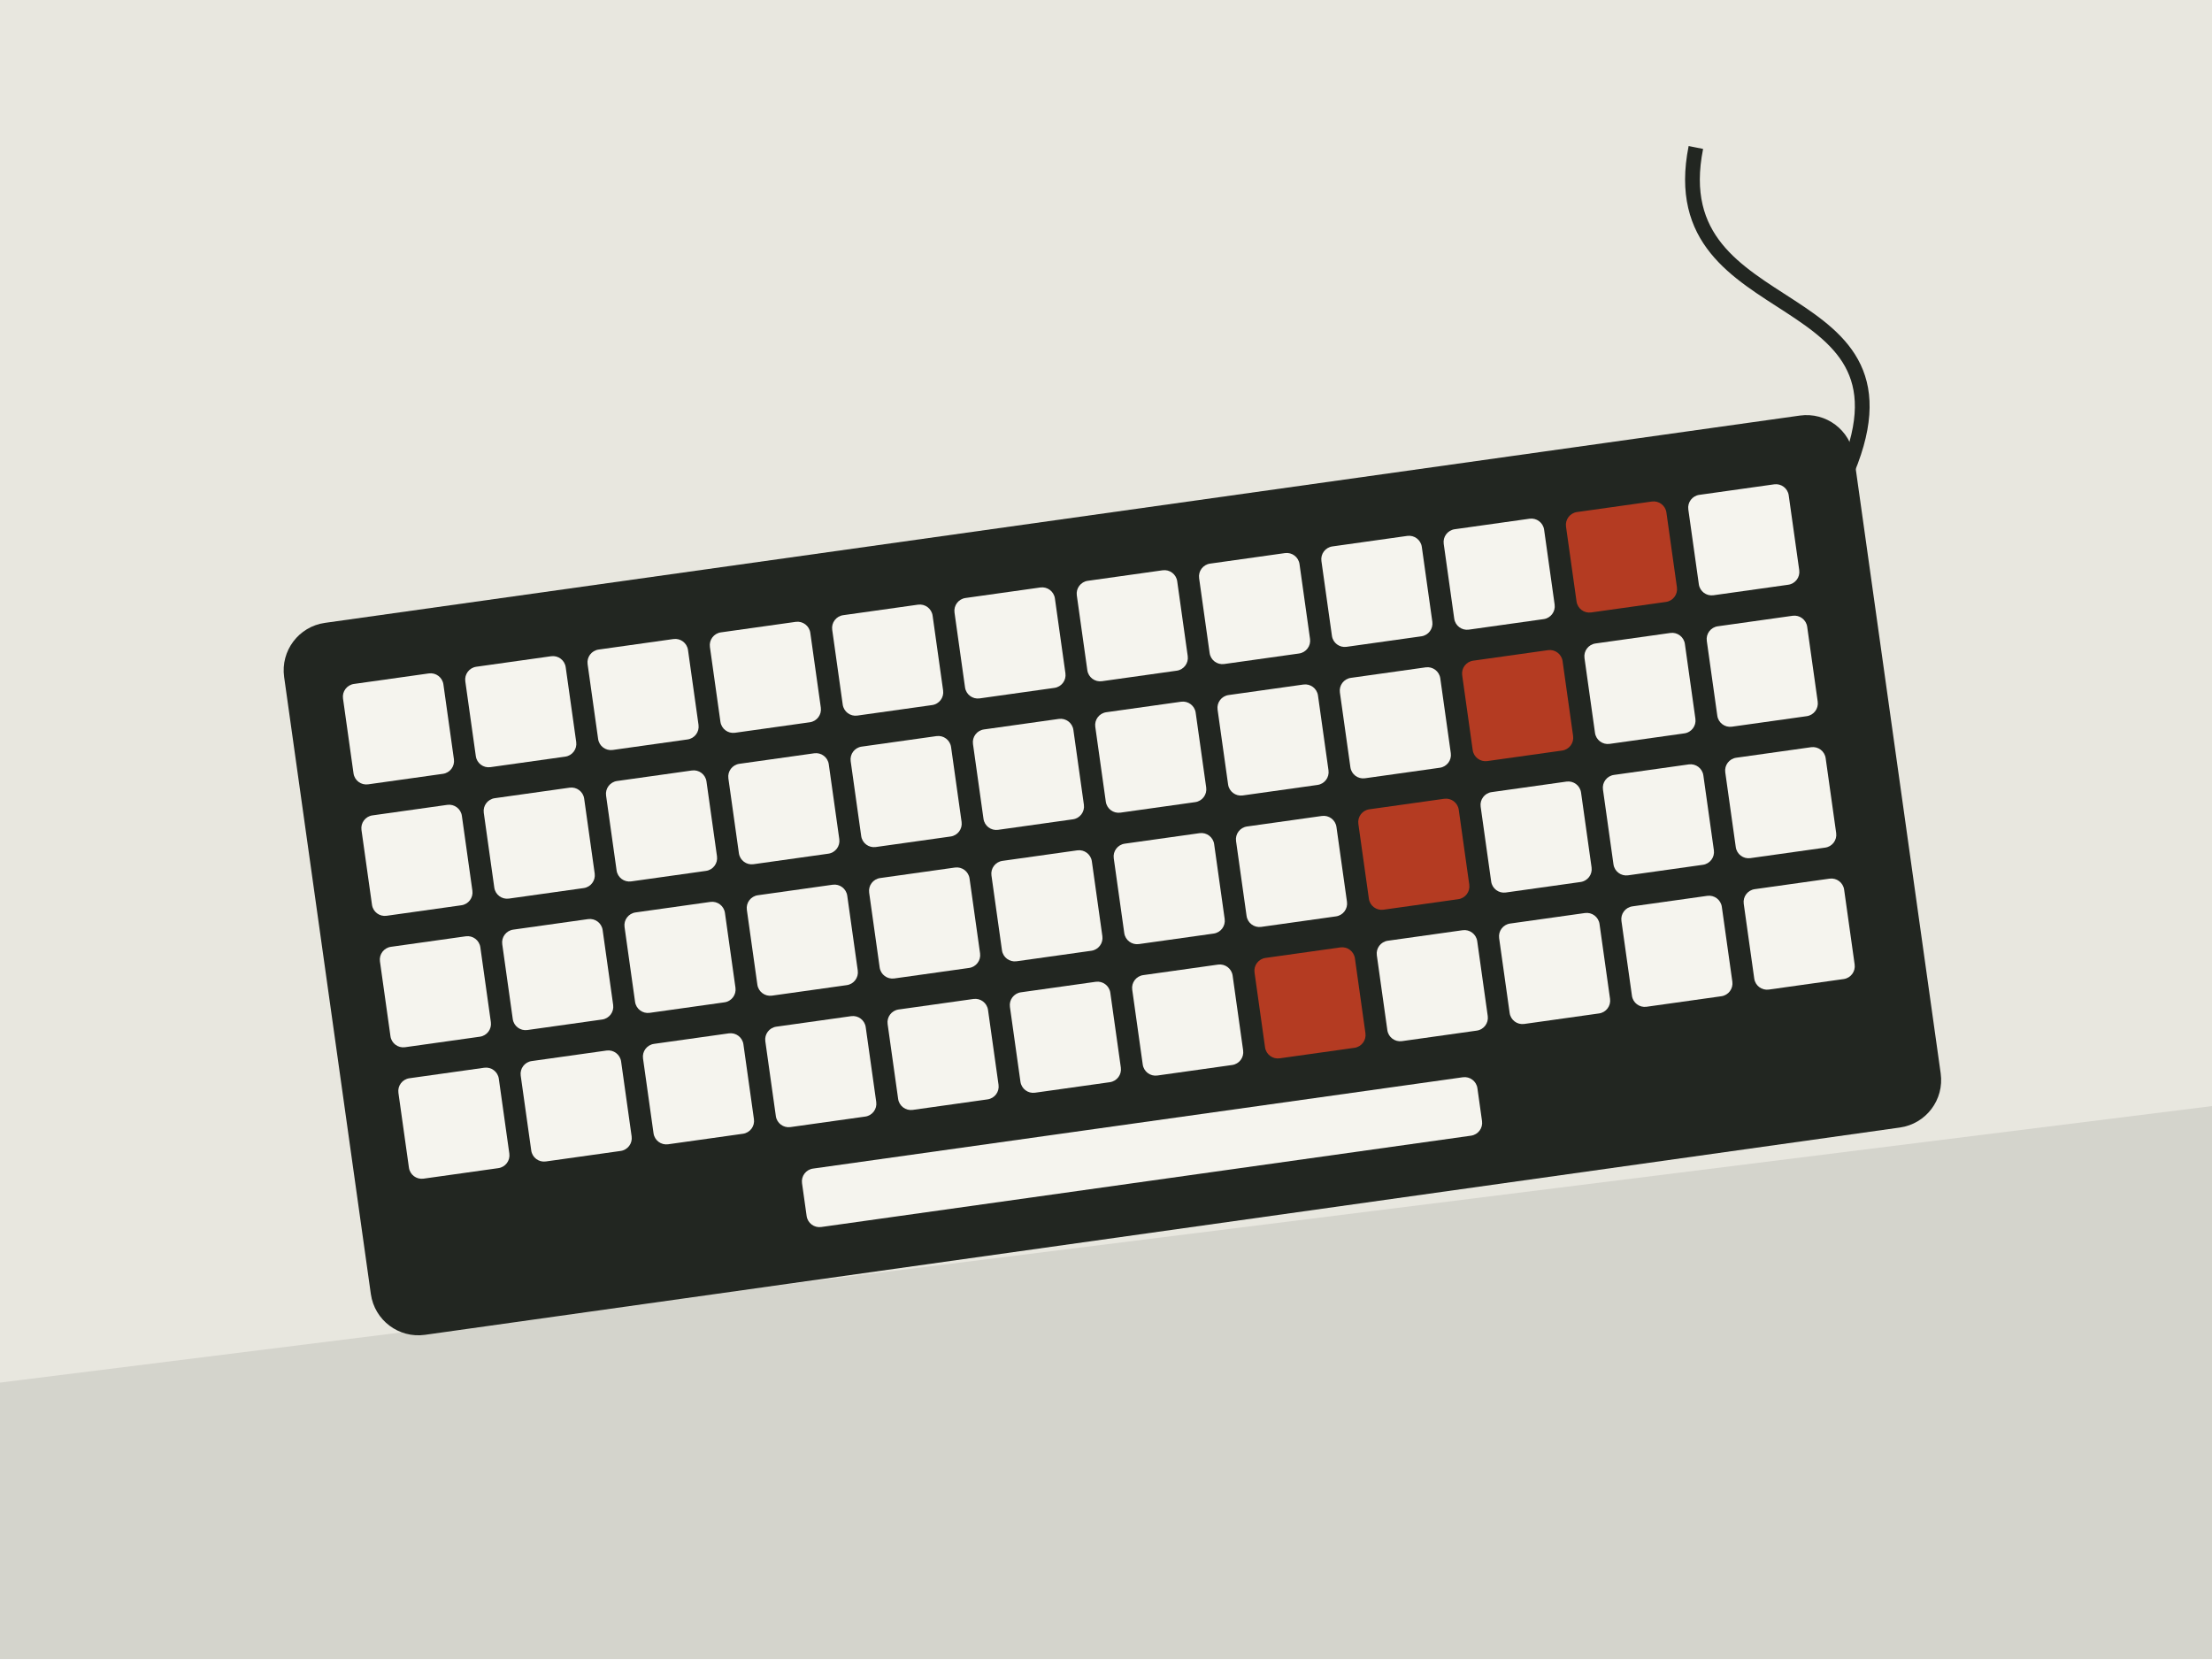
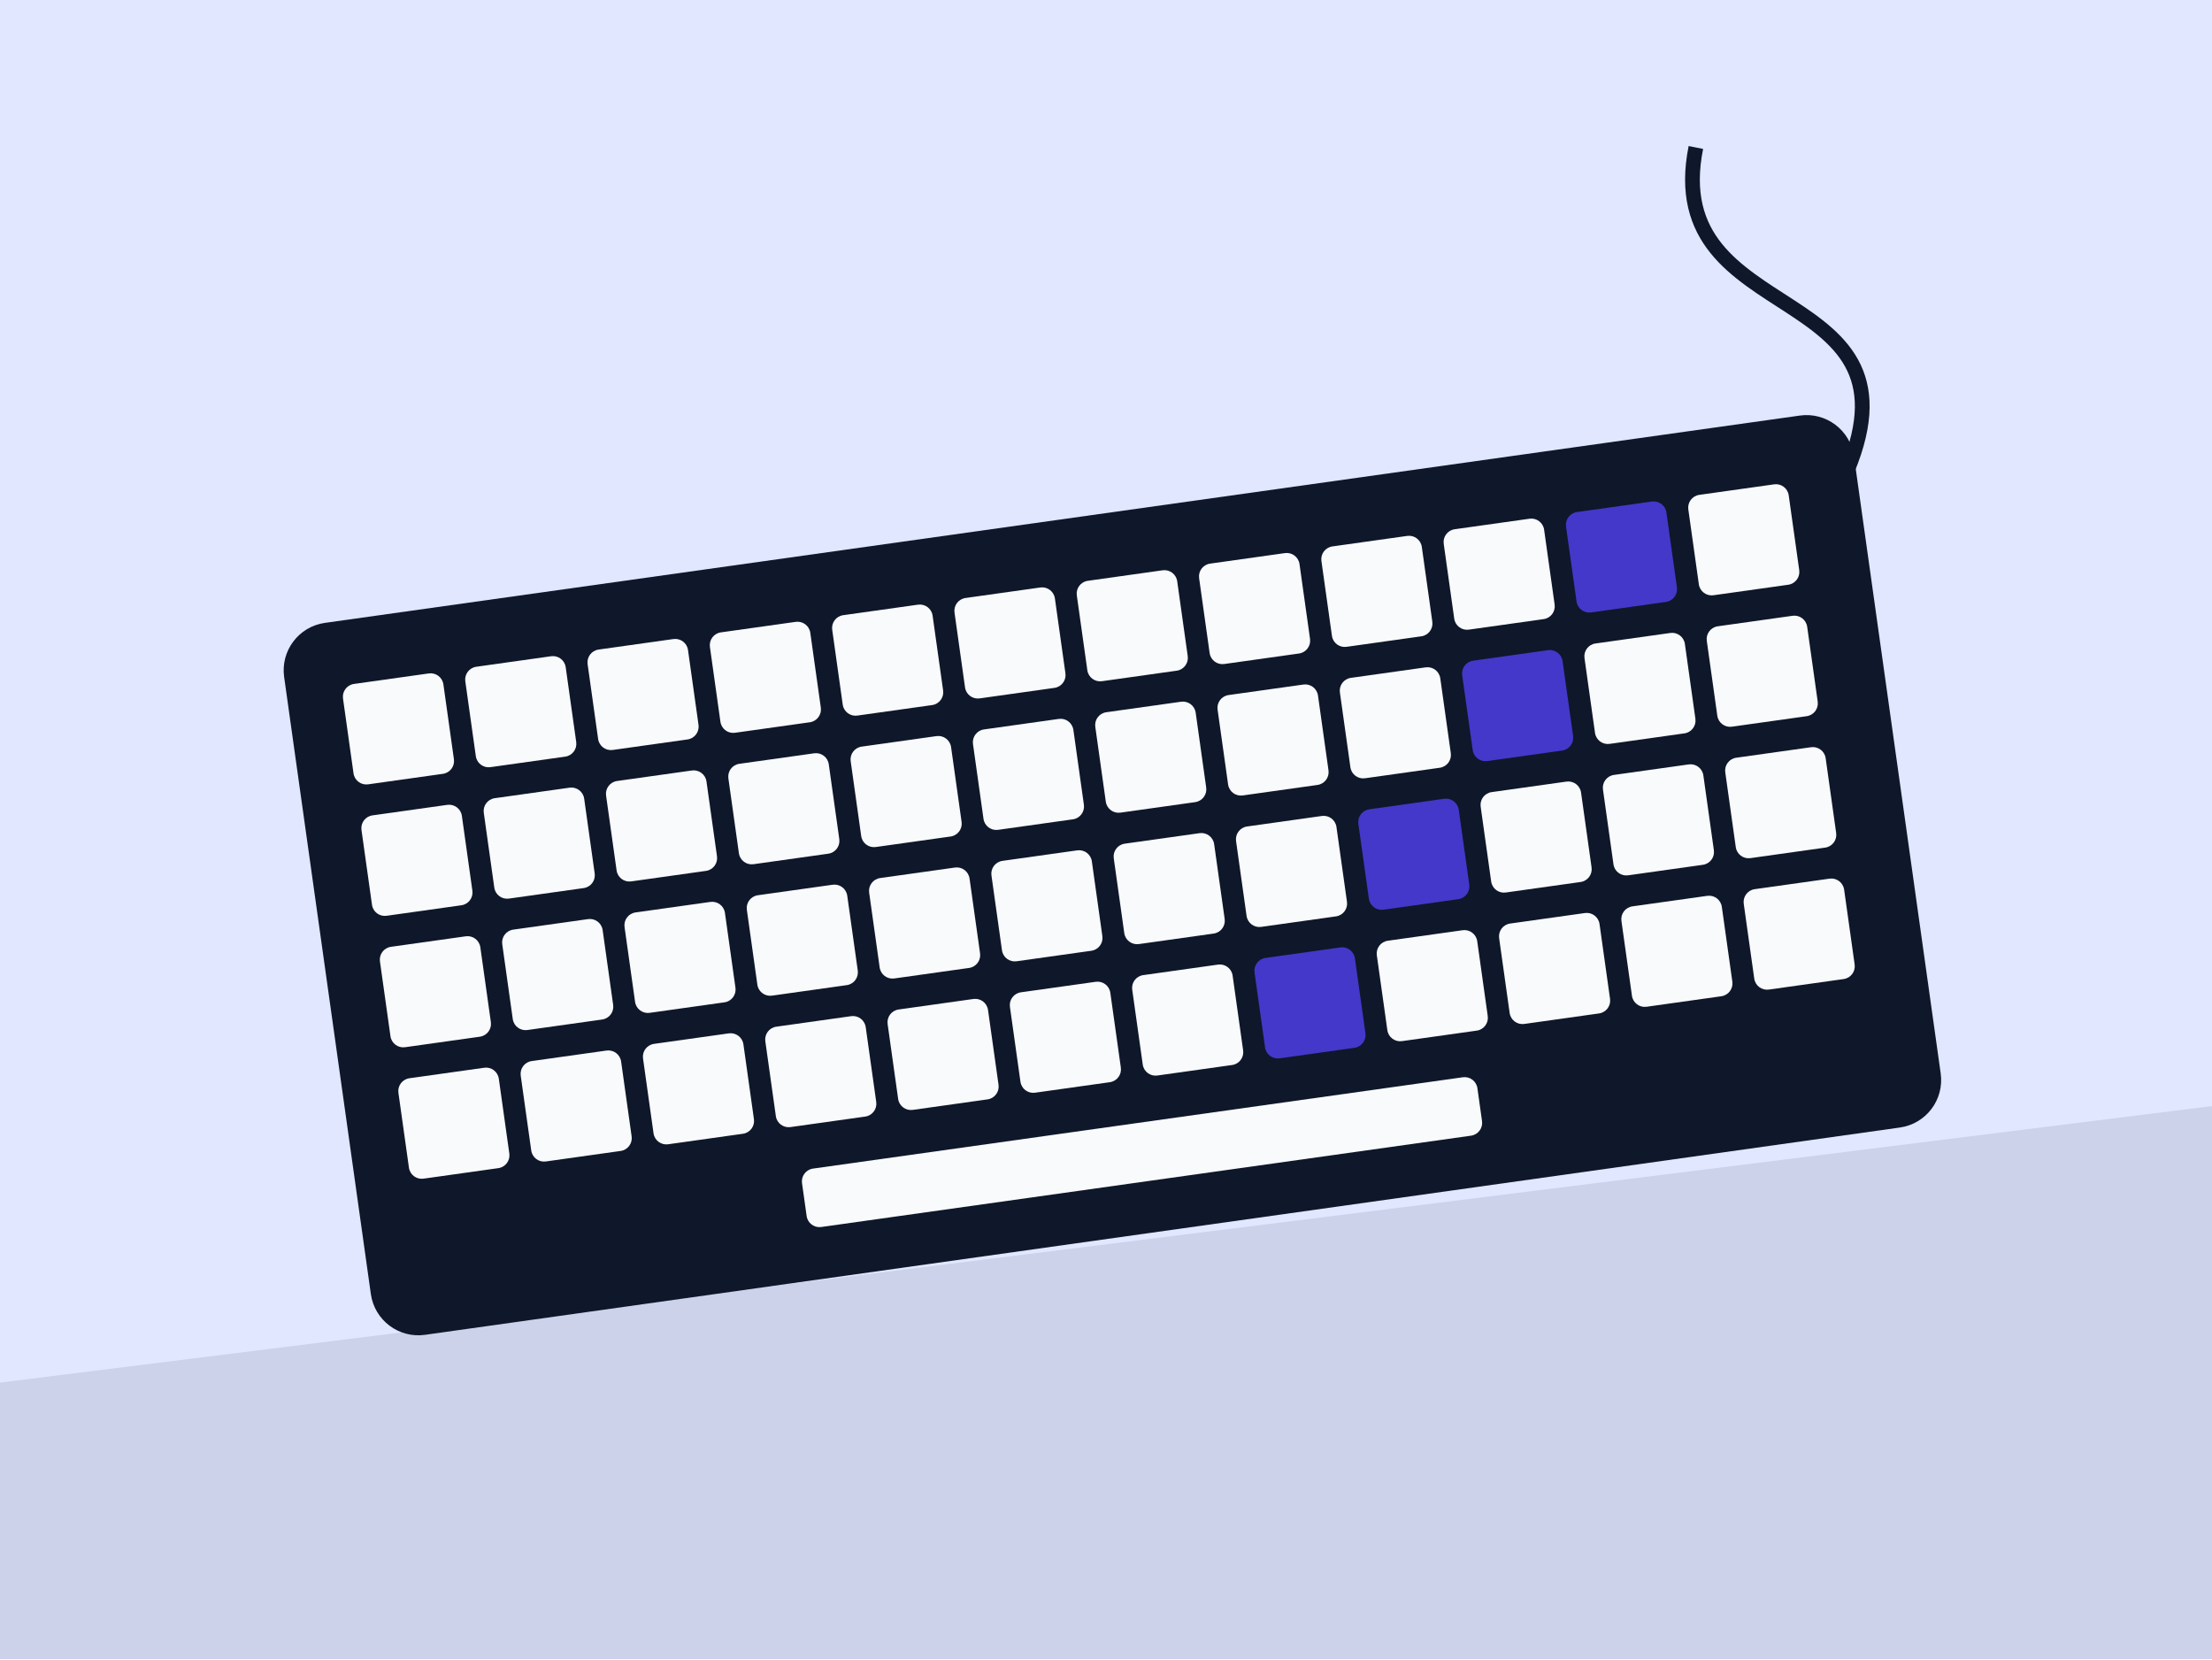
<svg xmlns="http://www.w3.org/2000/svg" width="1200" height="900" viewBox="0 0 1200 900" role="img">
-   <rect width="1200" height="900" fill="#e8e7df" />
-   <path d="M0 750L1200 600V900H0Z" fill="#222621" opacity=".1" />
+   <rect width="1200" height="900" fill="#e0e7ff" />
+   <path d="M0 750L1200 600V900H0Z" fill="#0f172a" opacity=".1" />
  <g transform="rotate(-8 600 450)">
-     <rect x="170" y="280" width="860" height="390" rx="26" fill="#222621" />
-     <rect x="200" y="315" width="55" height="55" rx="7" fill="#f5f4ee" />
-     <rect x="267" y="315" width="55" height="55" rx="7" fill="#f5f4ee" />
-     <rect x="334" y="315" width="55" height="55" rx="7" fill="#f5f4ee" />
-     <rect x="401" y="315" width="55" height="55" rx="7" fill="#f5f4ee" />
-     <rect x="468" y="315" width="55" height="55" rx="7" fill="#f5f4ee" />
-     <rect x="535" y="315" width="55" height="55" rx="7" fill="#f5f4ee" />
-     <rect x="602" y="315" width="55" height="55" rx="7" fill="#f5f4ee" />
-     <rect x="669" y="315" width="55" height="55" rx="7" fill="#f5f4ee" />
-     <rect x="736" y="315" width="55" height="55" rx="7" fill="#f5f4ee" />
-     <rect x="803" y="315" width="55" height="55" rx="7" fill="#f5f4ee" />
-     <rect x="870" y="315" width="55" height="55" rx="7" fill="#b43b22" />
-     <rect x="937" y="315" width="55" height="55" rx="7" fill="#f5f4ee" />
-     <rect x="200" y="387" width="55" height="55" rx="7" fill="#f5f4ee" />
-     <rect x="267" y="387" width="55" height="55" rx="7" fill="#f5f4ee" />
-     <rect x="334" y="387" width="55" height="55" rx="7" fill="#f5f4ee" />
-     <rect x="401" y="387" width="55" height="55" rx="7" fill="#f5f4ee" />
-     <rect x="468" y="387" width="55" height="55" rx="7" fill="#f5f4ee" />
-     <rect x="535" y="387" width="55" height="55" rx="7" fill="#f5f4ee" />
-     <rect x="602" y="387" width="55" height="55" rx="7" fill="#f5f4ee" />
-     <rect x="669" y="387" width="55" height="55" rx="7" fill="#f5f4ee" />
-     <rect x="736" y="387" width="55" height="55" rx="7" fill="#f5f4ee" />
-     <rect x="803" y="387" width="55" height="55" rx="7" fill="#b43b22" />
-     <rect x="870" y="387" width="55" height="55" rx="7" fill="#f5f4ee" />
-     <rect x="937" y="387" width="55" height="55" rx="7" fill="#f5f4ee" />
-     <rect x="200" y="459" width="55" height="55" rx="7" fill="#f5f4ee" />
-     <rect x="267" y="459" width="55" height="55" rx="7" fill="#f5f4ee" />
-     <rect x="334" y="459" width="55" height="55" rx="7" fill="#f5f4ee" />
-     <rect x="401" y="459" width="55" height="55" rx="7" fill="#f5f4ee" />
-     <rect x="468" y="459" width="55" height="55" rx="7" fill="#f5f4ee" />
-     <rect x="535" y="459" width="55" height="55" rx="7" fill="#f5f4ee" />
-     <rect x="602" y="459" width="55" height="55" rx="7" fill="#f5f4ee" />
-     <rect x="669" y="459" width="55" height="55" rx="7" fill="#f5f4ee" />
-     <rect x="736" y="459" width="55" height="55" rx="7" fill="#b43b22" />
-     <rect x="803" y="459" width="55" height="55" rx="7" fill="#f5f4ee" />
-     <rect x="870" y="459" width="55" height="55" rx="7" fill="#f5f4ee" />
-     <rect x="937" y="459" width="55" height="55" rx="7" fill="#f5f4ee" />
-     <rect x="200" y="531" width="55" height="55" rx="7" fill="#f5f4ee" />
-     <rect x="267" y="531" width="55" height="55" rx="7" fill="#f5f4ee" />
-     <rect x="334" y="531" width="55" height="55" rx="7" fill="#f5f4ee" />
-     <rect x="401" y="531" width="55" height="55" rx="7" fill="#f5f4ee" />
-     <rect x="468" y="531" width="55" height="55" rx="7" fill="#f5f4ee" />
-     <rect x="535" y="531" width="55" height="55" rx="7" fill="#f5f4ee" />
-     <rect x="602" y="531" width="55" height="55" rx="7" fill="#f5f4ee" />
-     <rect x="669" y="531" width="55" height="55" rx="7" fill="#b43b22" />
-     <rect x="736" y="531" width="55" height="55" rx="7" fill="#f5f4ee" />
-     <rect x="803" y="531" width="55" height="55" rx="7" fill="#f5f4ee" />
-     <rect x="870" y="531" width="55" height="55" rx="7" fill="#f5f4ee" />
-     <rect x="937" y="531" width="55" height="55" rx="7" fill="#f5f4ee" />
-     <rect x="410" y="610" width="370" height="32" rx="7" fill="#f5f4ee" />
+     <rect x="170" y="280" width="860" height="390" rx="26" fill="#0f172a" />
+     <rect x="200" y="315" width="55" height="55" rx="7" fill="#f8fafc" />
+     <rect x="267" y="315" width="55" height="55" rx="7" fill="#f8fafc" />
+     <rect x="334" y="315" width="55" height="55" rx="7" fill="#f8fafc" />
+     <rect x="401" y="315" width="55" height="55" rx="7" fill="#f8fafc" />
+     <rect x="468" y="315" width="55" height="55" rx="7" fill="#f8fafc" />
+     <rect x="535" y="315" width="55" height="55" rx="7" fill="#f8fafc" />
+     <rect x="602" y="315" width="55" height="55" rx="7" fill="#f8fafc" />
+     <rect x="669" y="315" width="55" height="55" rx="7" fill="#f8fafc" />
+     <rect x="736" y="315" width="55" height="55" rx="7" fill="#f8fafc" />
+     <rect x="803" y="315" width="55" height="55" rx="7" fill="#f8fafc" />
+     <rect x="870" y="315" width="55" height="55" rx="7" fill="#4338ca" />
+     <rect x="937" y="315" width="55" height="55" rx="7" fill="#f8fafc" />
+     <rect x="200" y="387" width="55" height="55" rx="7" fill="#f8fafc" />
+     <rect x="267" y="387" width="55" height="55" rx="7" fill="#f8fafc" />
+     <rect x="334" y="387" width="55" height="55" rx="7" fill="#f8fafc" />
+     <rect x="401" y="387" width="55" height="55" rx="7" fill="#f8fafc" />
+     <rect x="468" y="387" width="55" height="55" rx="7" fill="#f8fafc" />
+     <rect x="535" y="387" width="55" height="55" rx="7" fill="#f8fafc" />
+     <rect x="602" y="387" width="55" height="55" rx="7" fill="#f8fafc" />
+     <rect x="669" y="387" width="55" height="55" rx="7" fill="#f8fafc" />
+     <rect x="736" y="387" width="55" height="55" rx="7" fill="#f8fafc" />
+     <rect x="803" y="387" width="55" height="55" rx="7" fill="#4338ca" />
+     <rect x="870" y="387" width="55" height="55" rx="7" fill="#f8fafc" />
+     <rect x="937" y="387" width="55" height="55" rx="7" fill="#f8fafc" />
+     <rect x="200" y="459" width="55" height="55" rx="7" fill="#f8fafc" />
+     <rect x="267" y="459" width="55" height="55" rx="7" fill="#f8fafc" />
+     <rect x="334" y="459" width="55" height="55" rx="7" fill="#f8fafc" />
+     <rect x="401" y="459" width="55" height="55" rx="7" fill="#f8fafc" />
+     <rect x="468" y="459" width="55" height="55" rx="7" fill="#f8fafc" />
+     <rect x="535" y="459" width="55" height="55" rx="7" fill="#f8fafc" />
+     <rect x="602" y="459" width="55" height="55" rx="7" fill="#f8fafc" />
+     <rect x="669" y="459" width="55" height="55" rx="7" fill="#f8fafc" />
+     <rect x="736" y="459" width="55" height="55" rx="7" fill="#4338ca" />
+     <rect x="803" y="459" width="55" height="55" rx="7" fill="#f8fafc" />
+     <rect x="870" y="459" width="55" height="55" rx="7" fill="#f8fafc" />
+     <rect x="937" y="459" width="55" height="55" rx="7" fill="#f8fafc" />
+     <rect x="200" y="531" width="55" height="55" rx="7" fill="#f8fafc" />
+     <rect x="267" y="531" width="55" height="55" rx="7" fill="#f8fafc" />
+     <rect x="334" y="531" width="55" height="55" rx="7" fill="#f8fafc" />
+     <rect x="401" y="531" width="55" height="55" rx="7" fill="#f8fafc" />
+     <rect x="468" y="531" width="55" height="55" rx="7" fill="#f8fafc" />
+     <rect x="535" y="531" width="55" height="55" rx="7" fill="#f8fafc" />
+     <rect x="602" y="531" width="55" height="55" rx="7" fill="#f8fafc" />
+     <rect x="669" y="531" width="55" height="55" rx="7" fill="#4338ca" />
+     <rect x="736" y="531" width="55" height="55" rx="7" fill="#f8fafc" />
+     <rect x="803" y="531" width="55" height="55" rx="7" fill="#f8fafc" />
+     <rect x="870" y="531" width="55" height="55" rx="7" fill="#f8fafc" />
+     <rect x="937" y="531" width="55" height="55" rx="7" fill="#f8fafc" />
+     <rect x="410" y="610" width="370" height="32" rx="7" fill="#f8fafc" />
  </g>
-   <path d="M1000 260C1050 150 900 180 920 80" stroke="#222621" stroke-width="8" fill="none" />
+   <path d="M1000 260C1050 150 900 180 920 80" stroke="#0f172a" stroke-width="8" fill="none" />
</svg>
